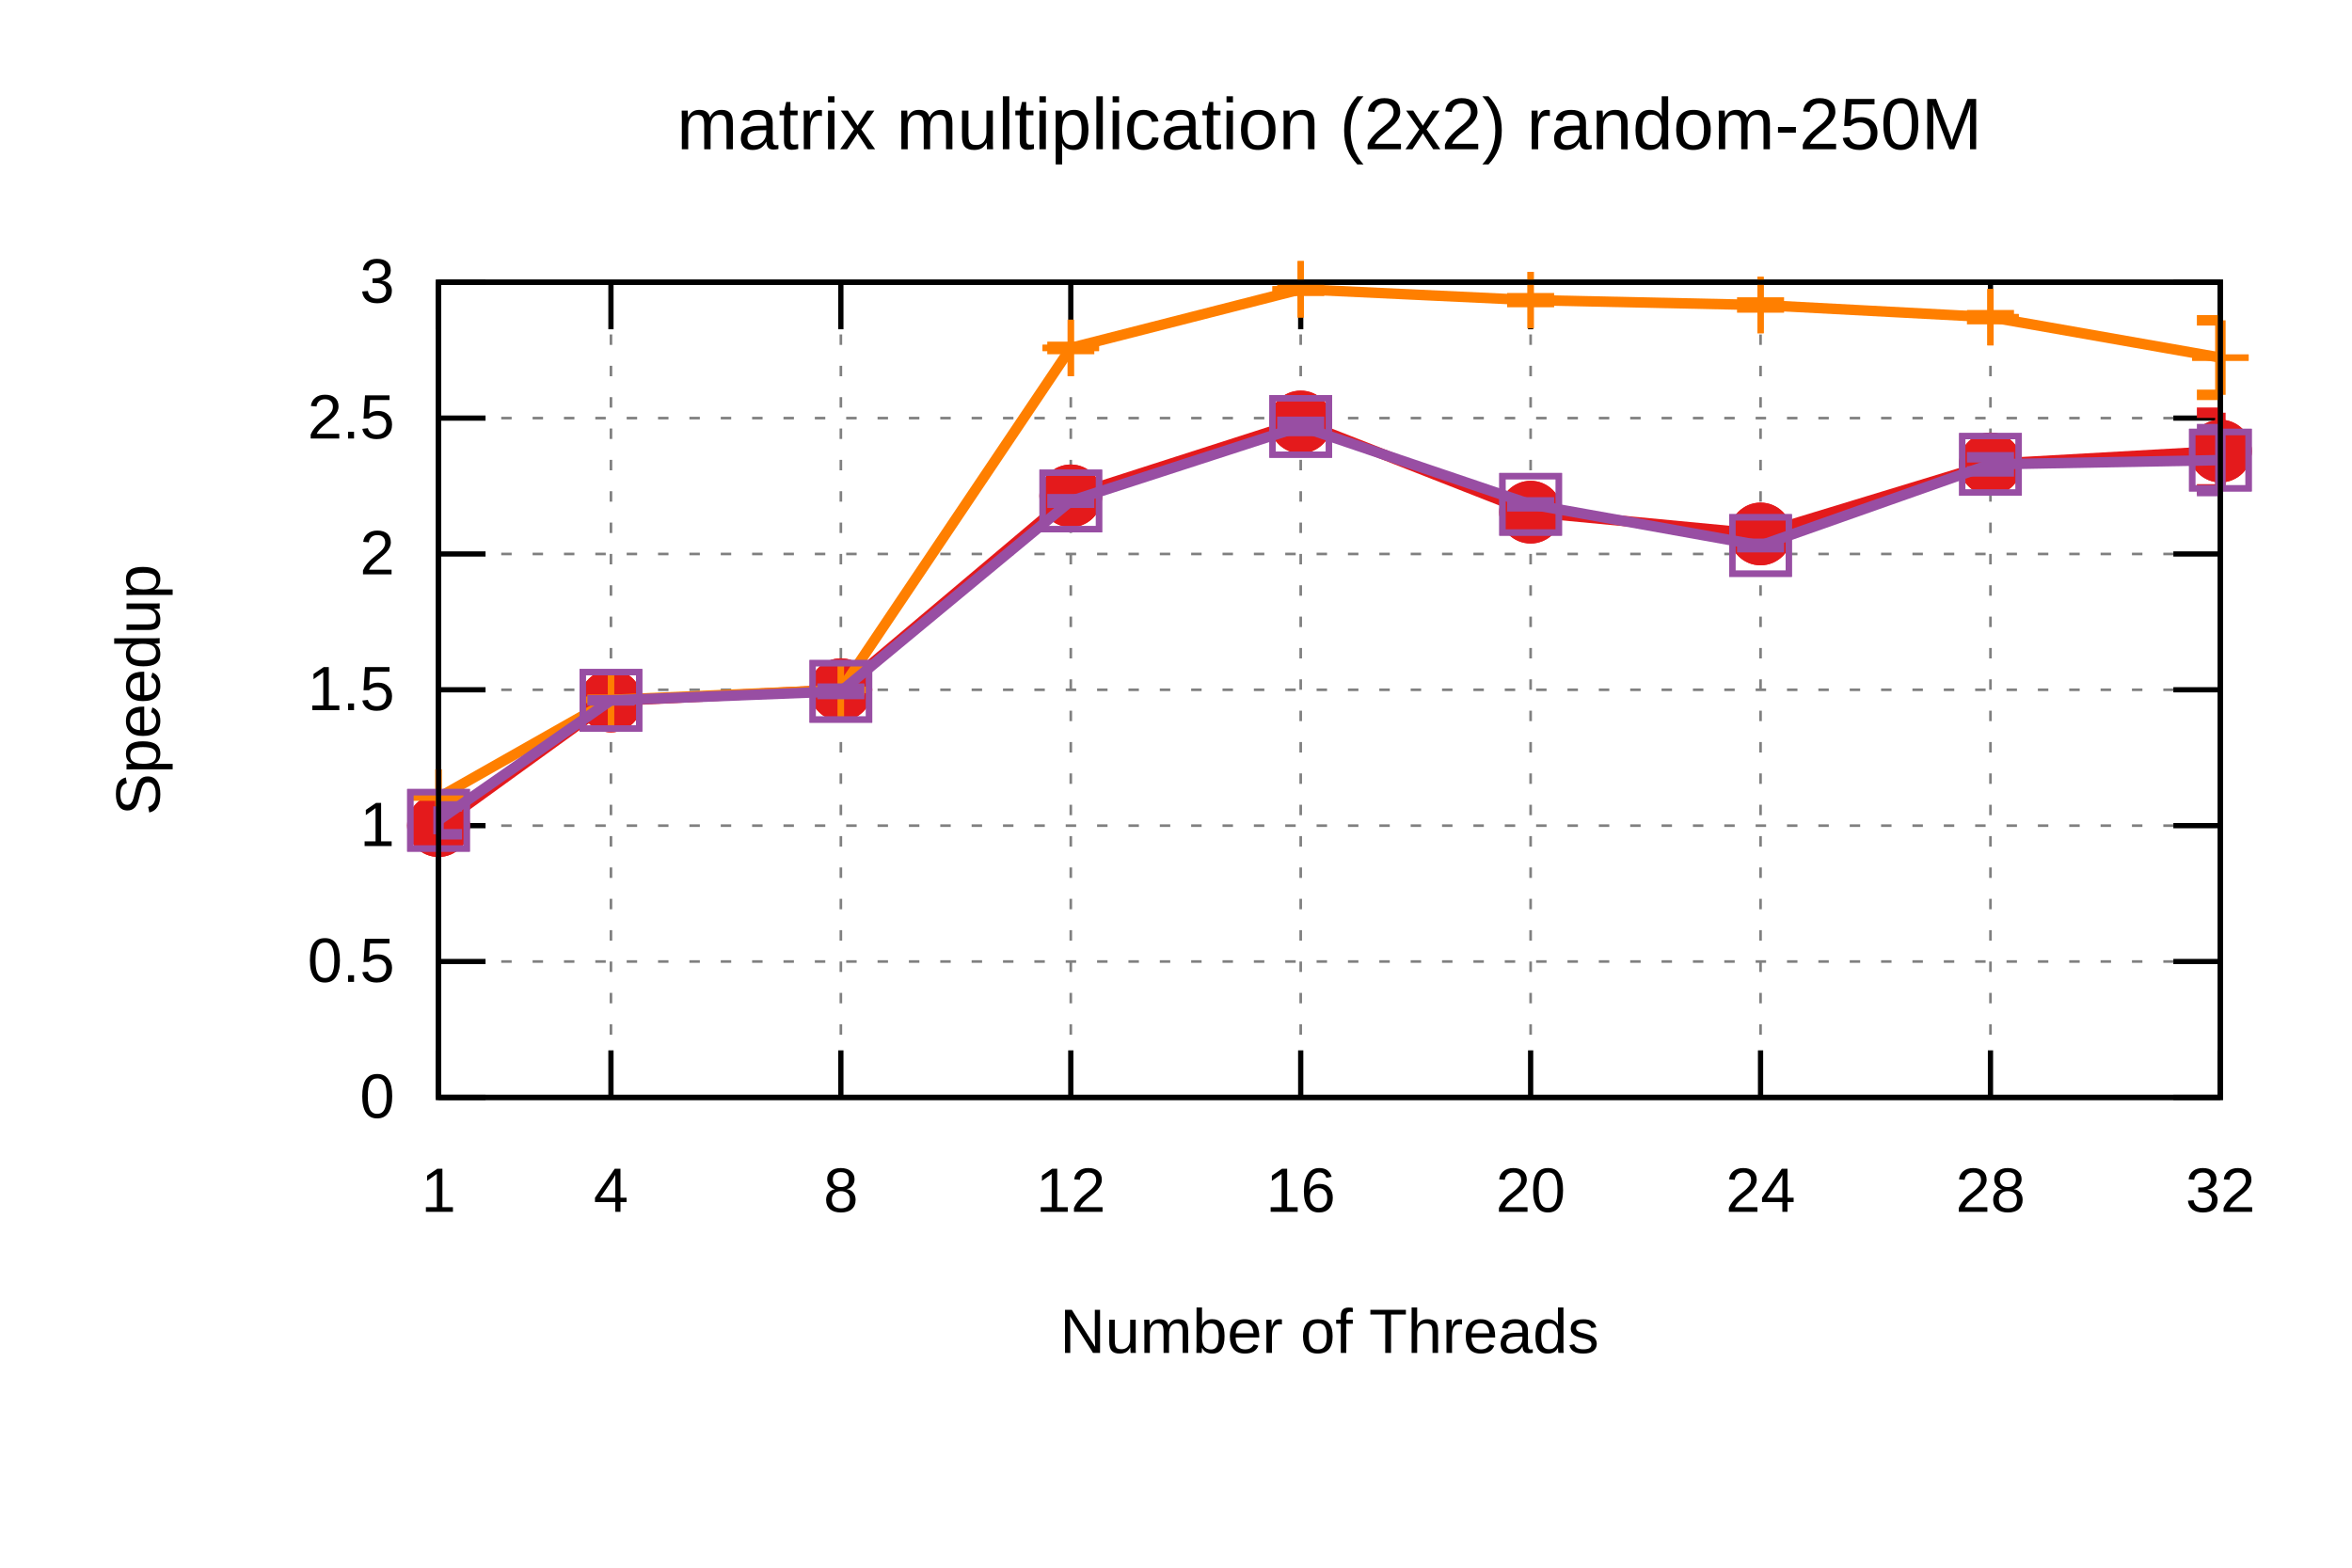
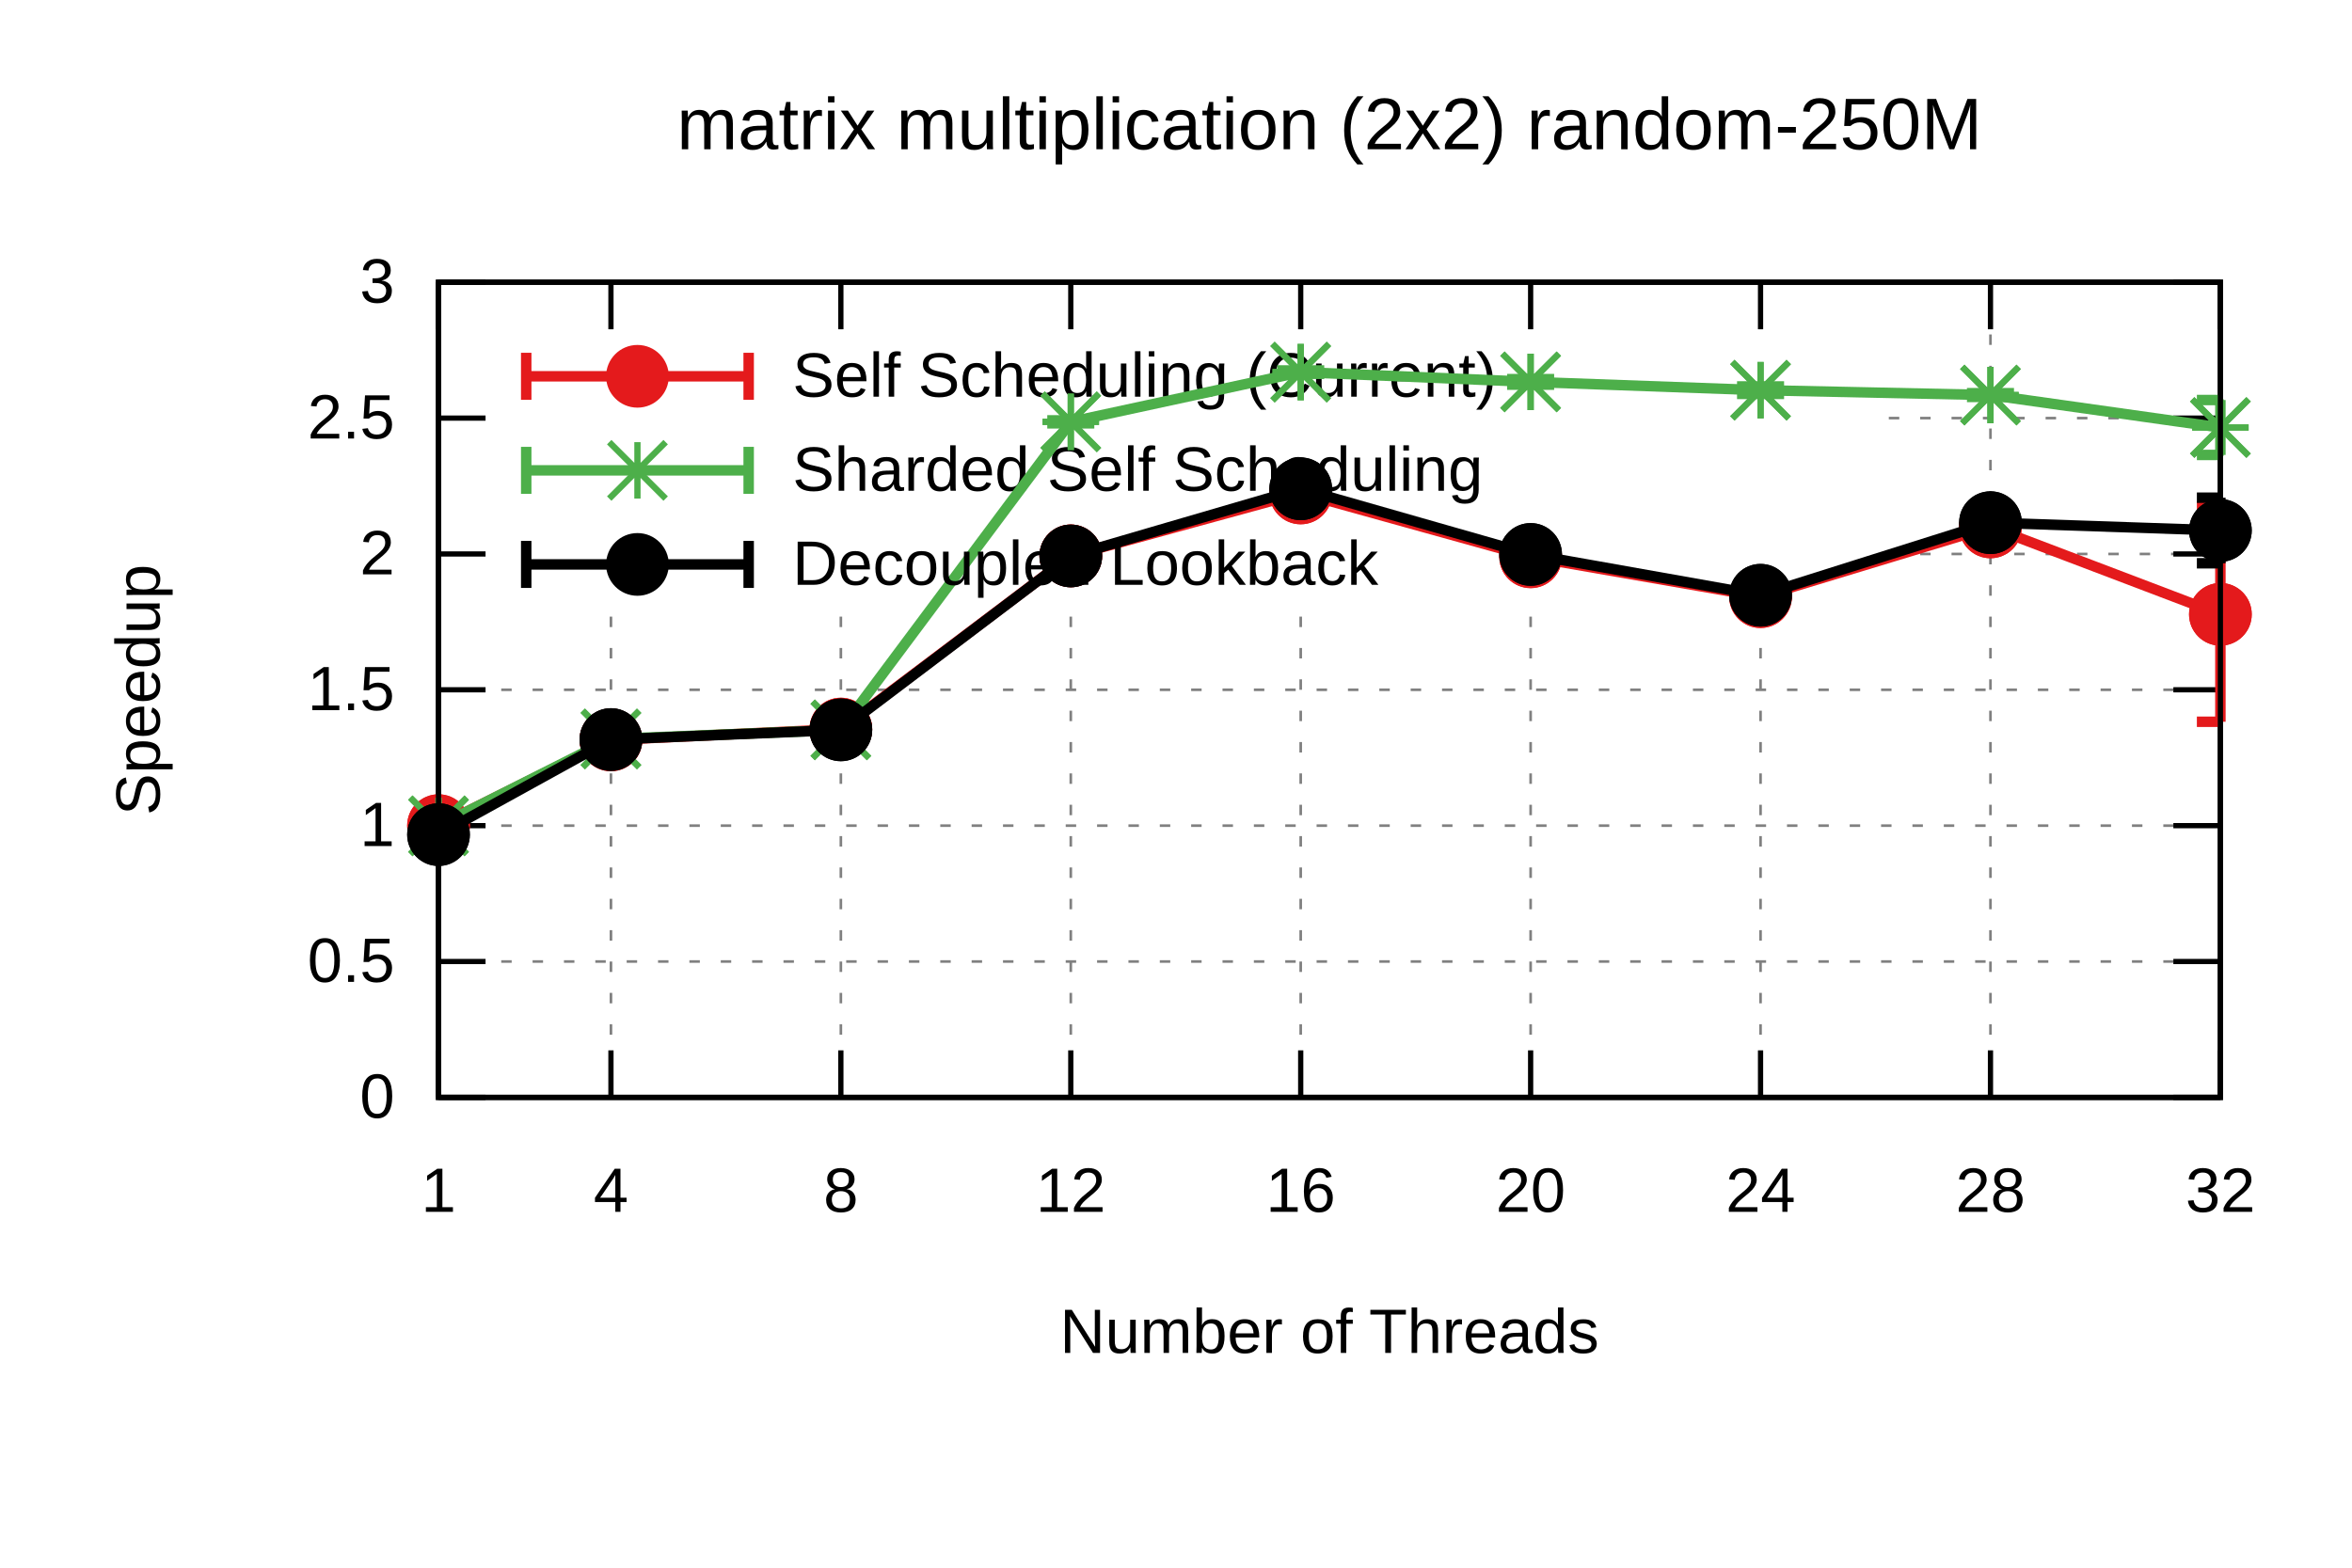
<svg xmlns="http://www.w3.org/2000/svg" xmlns:xlink="http://www.w3.org/1999/xlink" width="450" height="300" viewBox="0 0 450 300">
  <g id="gnuplot_canvas">
    <rect x="0" y="0" width="450" height="300" fill="none" />
    <defs>
      <circle id="gpDot" r="0.5" stroke-width="0.5" stroke="currentColor" />
      <path id="gpPt0" stroke-width="0.222" stroke="currentColor" d="M-1,0 h2 M0,-1 v2" />
      <path id="gpPt1" stroke-width="0.222" stroke="currentColor" d="M-1,-1 L1,1 M1,-1 L-1,1" />
      <path id="gpPt2" stroke-width="0.222" stroke="currentColor" d="M-1,0 L1,0 M0,-1 L0,1 M-1,-1 L1,1 M-1,1 L1,-1" />
      <rect id="gpPt3" stroke-width="0.222" stroke="currentColor" x="-1" y="-1" width="2" height="2" />
      <rect id="gpPt4" stroke-width="0.222" stroke="currentColor" fill="currentColor" x="-1" y="-1" width="2" height="2" />
      <circle id="gpPt5" stroke-width="0.222" stroke="currentColor" cx="0" cy="0" r="1" />
      <use xlink:href="#gpPt5" id="gpPt6" fill="currentColor" stroke="none" />
      <path id="gpPt7" stroke-width="0.222" stroke="currentColor" d="M0,-1.33 L-1.33,0.67 L1.33,0.67 z" />
      <use xlink:href="#gpPt7" id="gpPt8" fill="currentColor" stroke="none" />
      <use xlink:href="#gpPt7" id="gpPt9" stroke="currentColor" transform="rotate(180)" />
      <use xlink:href="#gpPt9" id="gpPt10" fill="currentColor" stroke="none" />
      <use xlink:href="#gpPt3" id="gpPt11" stroke="currentColor" transform="rotate(45)" />
      <use xlink:href="#gpPt11" id="gpPt12" fill="currentColor" stroke="none" />
      <path id="gpPt13" stroke-width="0.222" stroke="currentColor" d="M0,1.330 L1.265,0.411 L0.782,-1.067 L-0.782,-1.076 L-1.265,0.411 z" />
      <use xlink:href="#gpPt13" id="gpPt14" fill="currentColor" stroke="none" />
      <filter id="textbox" filterUnits="objectBoundingBox" x="0" y="0" height="1" width="1">
        <feFlood flood-color="white" flood-opacity="1" result="bgnd" />
        <feComposite in="SourceGraphic" in2="bgnd" operator="atop" />
      </filter>
      <filter id="greybox" filterUnits="objectBoundingBox" x="0" y="0" height="1" width="1">
        <feFlood flood-color="lightgrey" flood-opacity="1" result="grey" />
        <feComposite in="SourceGraphic" in2="grey" operator="atop" />
      </filter>
    </defs>
    <g fill="none" color="white" stroke="currentColor" stroke-width="1.00" stroke-linecap="butt" stroke-linejoin="miter">
</g>
    <g fill="none" color="black" stroke="currentColor" stroke-width="1.00" stroke-linecap="butt" stroke-linejoin="miter">
</g>
    <g fill="none" color="black" stroke="black" stroke-width="0.50" stroke-linecap="butt" stroke-linejoin="miter">
</g>
    <g fill="none" color="gray" stroke="currentColor" stroke-width="0.50" stroke-linecap="butt" stroke-linejoin="miter">
      <path stroke="gray" stroke-dasharray="2,4" class="gridline" d="M83.90,210.00 L424.82,210.00  " />
    </g>
    <g fill="none" color="gray" stroke="gray" stroke-width="1.00" stroke-linecap="butt" stroke-linejoin="miter">
</g>
    <g fill="none" color="black" stroke="currentColor" stroke-width="1.00" stroke-linecap="butt" stroke-linejoin="miter">
      <path stroke="black" d="M83.90,210.00 L92.90,210.00 M424.82,210.00 L415.82,210.00  " />
      <g transform="translate(75.51,213.90)" stroke="none" fill="black" font-family="Arial" font-size="12.00" text-anchor="end">
        <text>
          <tspan font-family="Arial"> 0</tspan>
        </text>
      </g>
    </g>
    <g fill="none" color="black" stroke="currentColor" stroke-width="1.00" stroke-linecap="butt" stroke-linejoin="miter">
</g>
    <g fill="none" color="black" stroke="black" stroke-width="0.50" stroke-linecap="butt" stroke-linejoin="miter">
</g>
    <g fill="none" color="gray" stroke="currentColor" stroke-width="0.50" stroke-linecap="butt" stroke-linejoin="miter">
      <path stroke="gray" stroke-dasharray="2,4" class="gridline" d="M83.90,184.00 L424.82,184.00  " />
    </g>
    <g fill="none" color="gray" stroke="gray" stroke-width="1.00" stroke-linecap="butt" stroke-linejoin="miter">
</g>
    <g fill="none" color="black" stroke="currentColor" stroke-width="1.00" stroke-linecap="butt" stroke-linejoin="miter">
      <path stroke="black" d="M83.90,184.00 L92.90,184.00 M424.82,184.00 L415.82,184.00  " />
      <g transform="translate(75.51,187.90)" stroke="none" fill="black" font-family="Arial" font-size="12.00" text-anchor="end">
        <text>
          <tspan font-family="Arial"> 0.5</tspan>
        </text>
      </g>
    </g>
    <g fill="none" color="black" stroke="currentColor" stroke-width="1.00" stroke-linecap="butt" stroke-linejoin="miter">
</g>
    <g fill="none" color="black" stroke="black" stroke-width="0.50" stroke-linecap="butt" stroke-linejoin="miter">
</g>
    <g fill="none" color="gray" stroke="currentColor" stroke-width="0.50" stroke-linecap="butt" stroke-linejoin="miter">
      <path stroke="gray" stroke-dasharray="2,4" class="gridline" d="M83.90,158.00 L424.82,158.00  " />
    </g>
    <g fill="none" color="gray" stroke="gray" stroke-width="1.00" stroke-linecap="butt" stroke-linejoin="miter">
</g>
    <g fill="none" color="black" stroke="currentColor" stroke-width="1.00" stroke-linecap="butt" stroke-linejoin="miter">
      <path stroke="black" d="M83.90,158.00 L92.90,158.00 M424.82,158.00 L415.82,158.00  " />
      <g transform="translate(75.51,161.90)" stroke="none" fill="black" font-family="Arial" font-size="12.00" text-anchor="end">
        <text>
          <tspan font-family="Arial"> 1</tspan>
        </text>
      </g>
    </g>
    <g fill="none" color="black" stroke="currentColor" stroke-width="1.00" stroke-linecap="butt" stroke-linejoin="miter">
</g>
    <g fill="none" color="black" stroke="black" stroke-width="0.50" stroke-linecap="butt" stroke-linejoin="miter">
</g>
    <g fill="none" color="gray" stroke="currentColor" stroke-width="0.50" stroke-linecap="butt" stroke-linejoin="miter">
      <path stroke="gray" stroke-dasharray="2,4" class="gridline" d="M83.90,132.00 L424.82,132.00  " />
    </g>
    <g fill="none" color="gray" stroke="gray" stroke-width="1.00" stroke-linecap="butt" stroke-linejoin="miter">
</g>
    <g fill="none" color="black" stroke="currentColor" stroke-width="1.00" stroke-linecap="butt" stroke-linejoin="miter">
      <path stroke="black" d="M83.90,132.00 L92.90,132.00 M424.82,132.00 L415.82,132.00  " />
      <g transform="translate(75.51,135.90)" stroke="none" fill="black" font-family="Arial" font-size="12.00" text-anchor="end">
        <text>
          <tspan font-family="Arial"> 1.5</tspan>
        </text>
      </g>
    </g>
    <g fill="none" color="black" stroke="currentColor" stroke-width="1.00" stroke-linecap="butt" stroke-linejoin="miter">
</g>
    <g fill="none" color="black" stroke="black" stroke-width="0.50" stroke-linecap="butt" stroke-linejoin="miter">
</g>
    <g fill="none" color="gray" stroke="currentColor" stroke-width="0.50" stroke-linecap="butt" stroke-linejoin="miter">
-       <path stroke="gray" stroke-dasharray="2,4" class="gridline" d="M83.90,106.01 L424.82,106.01  " />
+       <path stroke="gray" stroke-dasharray="2,4" class="gridline" d="M83.90,106.01 L92.29,106.01 M361.38,106.01 L424.82,106.01  " />
    </g>
    <g fill="none" color="gray" stroke="gray" stroke-width="1.00" stroke-linecap="butt" stroke-linejoin="miter">
</g>
    <g fill="none" color="black" stroke="currentColor" stroke-width="1.00" stroke-linecap="butt" stroke-linejoin="miter">
      <path stroke="black" d="M83.90,106.01 L92.90,106.01 M424.82,106.01 L415.82,106.01  " />
      <g transform="translate(75.51,109.91)" stroke="none" fill="black" font-family="Arial" font-size="12.00" text-anchor="end">
        <text>
          <tspan font-family="Arial"> 2</tspan>
        </text>
      </g>
    </g>
    <g fill="none" color="black" stroke="currentColor" stroke-width="1.00" stroke-linecap="butt" stroke-linejoin="miter">
</g>
    <g fill="none" color="black" stroke="black" stroke-width="0.50" stroke-linecap="butt" stroke-linejoin="miter">
</g>
    <g fill="none" color="gray" stroke="currentColor" stroke-width="0.50" stroke-linecap="butt" stroke-linejoin="miter">
-       <path stroke="gray" stroke-dasharray="2,4" class="gridline" d="M83.90,80.01 L424.82,80.01  " />
+       <path stroke="gray" stroke-dasharray="2,4" class="gridline" d="M83.90,80.01 L92.29,80.01 M361.38,80.01 L424.82,80.01  " />
    </g>
    <g fill="none" color="gray" stroke="gray" stroke-width="1.00" stroke-linecap="butt" stroke-linejoin="miter">
</g>
    <g fill="none" color="black" stroke="currentColor" stroke-width="1.00" stroke-linecap="butt" stroke-linejoin="miter">
      <path stroke="black" d="M83.90,80.01 L92.90,80.01 M424.82,80.01 L415.82,80.01  " />
      <g transform="translate(75.51,83.91)" stroke="none" fill="black" font-family="Arial" font-size="12.00" text-anchor="end">
        <text>
          <tspan font-family="Arial"> 2.5</tspan>
        </text>
      </g>
    </g>
    <g fill="none" color="black" stroke="currentColor" stroke-width="1.00" stroke-linecap="butt" stroke-linejoin="miter">
</g>
    <g fill="none" color="black" stroke="black" stroke-width="0.50" stroke-linecap="butt" stroke-linejoin="miter">
</g>
    <g fill="none" color="gray" stroke="currentColor" stroke-width="0.50" stroke-linecap="butt" stroke-linejoin="miter">
      <path stroke="gray" stroke-dasharray="2,4" class="gridline" d="M83.90,54.01 L424.82,54.01  " />
    </g>
    <g fill="none" color="gray" stroke="gray" stroke-width="1.00" stroke-linecap="butt" stroke-linejoin="miter">
</g>
    <g fill="none" color="black" stroke="currentColor" stroke-width="1.00" stroke-linecap="butt" stroke-linejoin="miter">
      <path stroke="black" d="M83.90,54.01 L92.90,54.01 M424.82,54.01 L415.82,54.01  " />
      <g transform="translate(75.51,57.91)" stroke="none" fill="black" font-family="Arial" font-size="12.00" text-anchor="end">
        <text>
          <tspan font-family="Arial"> 3</tspan>
        </text>
      </g>
    </g>
    <g fill="none" color="black" stroke="currentColor" stroke-width="1.00" stroke-linecap="butt" stroke-linejoin="miter">
</g>
    <g fill="none" color="black" stroke="black" stroke-width="0.50" stroke-linecap="butt" stroke-linejoin="miter">
</g>
    <g fill="none" color="gray" stroke="currentColor" stroke-width="0.50" stroke-linecap="butt" stroke-linejoin="miter">
      <path stroke="gray" stroke-dasharray="2,4" class="gridline" d="M83.90,210.00 L83.90,54.01  " />
    </g>
    <g fill="none" color="gray" stroke="gray" stroke-width="1.00" stroke-linecap="butt" stroke-linejoin="miter">
</g>
    <g fill="none" color="black" stroke="currentColor" stroke-width="1.00" stroke-linecap="butt" stroke-linejoin="miter">
      <path stroke="black" d="M83.90,210.00 L83.90,201.00 M83.90,54.01 L83.90,63.01  " />
      <g transform="translate(83.90,231.90)" stroke="none" fill="black" font-family="Arial" font-size="12.00" text-anchor="middle">
        <text>
          <tspan font-family="Arial"> 1</tspan>
        </text>
      </g>
    </g>
    <g fill="none" color="black" stroke="currentColor" stroke-width="1.00" stroke-linecap="butt" stroke-linejoin="miter">
</g>
    <g fill="none" color="black" stroke="black" stroke-width="0.50" stroke-linecap="butt" stroke-linejoin="miter">
</g>
    <g fill="none" color="gray" stroke="currentColor" stroke-width="0.50" stroke-linecap="butt" stroke-linejoin="miter">
-       <path stroke="gray" stroke-dasharray="2,4" class="gridline" d="M116.89,210.00 L116.89,54.01  " />
+       <path stroke="gray" stroke-dasharray="2,4" class="gridline" d="M116.89,210.00 L116.89,117.01 M116.89,63.01 L116.89,54.01  " />
    </g>
    <g fill="none" color="gray" stroke="gray" stroke-width="1.00" stroke-linecap="butt" stroke-linejoin="miter">
</g>
    <g fill="none" color="black" stroke="currentColor" stroke-width="1.00" stroke-linecap="butt" stroke-linejoin="miter">
      <path stroke="black" d="M116.89,210.00 L116.89,201.00 M116.89,54.01 L116.89,63.01  " />
      <g transform="translate(116.89,231.90)" stroke="none" fill="black" font-family="Arial" font-size="12.00" text-anchor="middle">
        <text>
          <tspan font-family="Arial"> 4</tspan>
        </text>
      </g>
    </g>
    <g fill="none" color="black" stroke="currentColor" stroke-width="1.00" stroke-linecap="butt" stroke-linejoin="miter">
</g>
    <g fill="none" color="black" stroke="black" stroke-width="0.50" stroke-linecap="butt" stroke-linejoin="miter">
</g>
    <g fill="none" color="gray" stroke="currentColor" stroke-width="0.50" stroke-linecap="butt" stroke-linejoin="miter">
-       <path stroke="gray" stroke-dasharray="2,4" class="gridline" d="M160.88,210.00 L160.88,54.01  " />
+       <path stroke="gray" stroke-dasharray="2,4" class="gridline" d="M160.88,210.00 L160.88,117.01 M160.88,63.01 L160.88,54.01  " />
    </g>
    <g fill="none" color="gray" stroke="gray" stroke-width="1.00" stroke-linecap="butt" stroke-linejoin="miter">
</g>
    <g fill="none" color="black" stroke="currentColor" stroke-width="1.00" stroke-linecap="butt" stroke-linejoin="miter">
      <path stroke="black" d="M160.88,210.00 L160.88,201.00 M160.88,54.01 L160.88,63.01  " />
      <g transform="translate(160.88,231.90)" stroke="none" fill="black" font-family="Arial" font-size="12.00" text-anchor="middle">
        <text>
          <tspan font-family="Arial"> 8</tspan>
        </text>
      </g>
    </g>
    <g fill="none" color="black" stroke="currentColor" stroke-width="1.00" stroke-linecap="butt" stroke-linejoin="miter">
</g>
    <g fill="none" color="black" stroke="black" stroke-width="0.50" stroke-linecap="butt" stroke-linejoin="miter">
</g>
    <g fill="none" color="gray" stroke="currentColor" stroke-width="0.50" stroke-linecap="butt" stroke-linejoin="miter">
-       <path stroke="gray" stroke-dasharray="2,4" class="gridline" d="M204.87,210.00 L204.87,54.01  " />
+       <path stroke="gray" stroke-dasharray="2,4" class="gridline" d="M204.87,210.00 L204.87,117.01 M204.87,63.01 L204.87,54.01  " />
    </g>
    <g fill="none" color="gray" stroke="gray" stroke-width="1.00" stroke-linecap="butt" stroke-linejoin="miter">
</g>
    <g fill="none" color="black" stroke="currentColor" stroke-width="1.00" stroke-linecap="butt" stroke-linejoin="miter">
      <path stroke="black" d="M204.87,210.00 L204.87,201.00 M204.87,54.01 L204.87,63.01  " />
      <g transform="translate(204.87,231.90)" stroke="none" fill="black" font-family="Arial" font-size="12.00" text-anchor="middle">
        <text>
          <tspan font-family="Arial"> 12</tspan>
        </text>
      </g>
    </g>
    <g fill="none" color="black" stroke="currentColor" stroke-width="1.00" stroke-linecap="butt" stroke-linejoin="miter">
</g>
    <g fill="none" color="black" stroke="black" stroke-width="0.50" stroke-linecap="butt" stroke-linejoin="miter">
</g>
    <g fill="none" color="gray" stroke="currentColor" stroke-width="0.50" stroke-linecap="butt" stroke-linejoin="miter">
-       <path stroke="gray" stroke-dasharray="2,4" class="gridline" d="M248.86,210.00 L248.86,54.01  " />
+       <path stroke="gray" stroke-dasharray="2,4" class="gridline" d="M248.86,210.00 L248.86,117.01 M248.86,63.01 L248.86,54.01  " />
    </g>
    <g fill="none" color="gray" stroke="gray" stroke-width="1.00" stroke-linecap="butt" stroke-linejoin="miter">
</g>
    <g fill="none" color="black" stroke="currentColor" stroke-width="1.00" stroke-linecap="butt" stroke-linejoin="miter">
      <path stroke="black" d="M248.86,210.00 L248.86,201.00 M248.86,54.01 L248.86,63.01  " />
      <g transform="translate(248.86,231.90)" stroke="none" fill="black" font-family="Arial" font-size="12.00" text-anchor="middle">
        <text>
          <tspan font-family="Arial"> 16</tspan>
        </text>
      </g>
    </g>
    <g fill="none" color="black" stroke="currentColor" stroke-width="1.00" stroke-linecap="butt" stroke-linejoin="miter">
</g>
    <g fill="none" color="black" stroke="black" stroke-width="0.50" stroke-linecap="butt" stroke-linejoin="miter">
</g>
    <g fill="none" color="gray" stroke="currentColor" stroke-width="0.50" stroke-linecap="butt" stroke-linejoin="miter">
-       <path stroke="gray" stroke-dasharray="2,4" class="gridline" d="M292.85,210.00 L292.85,54.01  " />
+       <path stroke="gray" stroke-dasharray="2,4" class="gridline" d="M292.85,210.00 L292.85,117.01 M292.85,63.01 L292.85,54.01  " />
    </g>
    <g fill="none" color="gray" stroke="gray" stroke-width="1.00" stroke-linecap="butt" stroke-linejoin="miter">
</g>
    <g fill="none" color="black" stroke="currentColor" stroke-width="1.00" stroke-linecap="butt" stroke-linejoin="miter">
      <path stroke="black" d="M292.85,210.00 L292.85,201.00 M292.85,54.01 L292.85,63.01  " />
      <g transform="translate(292.85,231.90)" stroke="none" fill="black" font-family="Arial" font-size="12.00" text-anchor="middle">
        <text>
          <tspan font-family="Arial"> 20</tspan>
        </text>
      </g>
    </g>
    <g fill="none" color="black" stroke="currentColor" stroke-width="1.00" stroke-linecap="butt" stroke-linejoin="miter">
</g>
    <g fill="none" color="black" stroke="black" stroke-width="0.50" stroke-linecap="butt" stroke-linejoin="miter">
</g>
    <g fill="none" color="gray" stroke="currentColor" stroke-width="0.50" stroke-linecap="butt" stroke-linejoin="miter">
-       <path stroke="gray" stroke-dasharray="2,4" class="gridline" d="M336.84,210.00 L336.84,54.01  " />
+       <path stroke="gray" stroke-dasharray="2,4" class="gridline" d="M336.84,210.00 L336.84,117.01 M336.84,63.01 L336.84,54.01  " />
    </g>
    <g fill="none" color="gray" stroke="gray" stroke-width="1.00" stroke-linecap="butt" stroke-linejoin="miter">
</g>
    <g fill="none" color="black" stroke="currentColor" stroke-width="1.00" stroke-linecap="butt" stroke-linejoin="miter">
      <path stroke="black" d="M336.84,210.00 L336.84,201.00 M336.84,54.01 L336.84,63.01  " />
      <g transform="translate(336.84,231.90)" stroke="none" fill="black" font-family="Arial" font-size="12.00" text-anchor="middle">
        <text>
          <tspan font-family="Arial"> 24</tspan>
        </text>
      </g>
    </g>
    <g fill="none" color="black" stroke="currentColor" stroke-width="1.00" stroke-linecap="butt" stroke-linejoin="miter">
</g>
    <g fill="none" color="black" stroke="black" stroke-width="0.50" stroke-linecap="butt" stroke-linejoin="miter">
</g>
    <g fill="none" color="gray" stroke="currentColor" stroke-width="0.50" stroke-linecap="butt" stroke-linejoin="miter">
      <path stroke="gray" stroke-dasharray="2,4" class="gridline" d="M380.83,210.00 L380.83,54.01  " />
    </g>
    <g fill="none" color="gray" stroke="gray" stroke-width="1.00" stroke-linecap="butt" stroke-linejoin="miter">
</g>
    <g fill="none" color="black" stroke="currentColor" stroke-width="1.00" stroke-linecap="butt" stroke-linejoin="miter">
      <path stroke="black" d="M380.83,210.00 L380.83,201.00 M380.83,54.01 L380.83,63.01  " />
      <g transform="translate(380.83,231.90)" stroke="none" fill="black" font-family="Arial" font-size="12.00" text-anchor="middle">
        <text>
          <tspan font-family="Arial"> 28</tspan>
        </text>
      </g>
    </g>
    <g fill="none" color="black" stroke="currentColor" stroke-width="1.00" stroke-linecap="butt" stroke-linejoin="miter">
</g>
    <g fill="none" color="black" stroke="black" stroke-width="0.50" stroke-linecap="butt" stroke-linejoin="miter">
</g>
    <g fill="none" color="gray" stroke="currentColor" stroke-width="0.50" stroke-linecap="butt" stroke-linejoin="miter">
      <path stroke="gray" stroke-dasharray="2,4" class="gridline" d="M424.82,210.00 L424.82,54.01  " />
    </g>
    <g fill="none" color="gray" stroke="gray" stroke-width="1.00" stroke-linecap="butt" stroke-linejoin="miter">
</g>
    <g fill="none" color="black" stroke="currentColor" stroke-width="1.00" stroke-linecap="butt" stroke-linejoin="miter">
      <path stroke="black" d="M424.82,210.00 L424.82,201.00 M424.82,54.01 L424.82,63.01  " />
      <g transform="translate(424.82,231.90)" stroke="none" fill="black" font-family="Arial" font-size="12.00" text-anchor="middle">
        <text>
          <tspan font-family="Arial"> 32</tspan>
        </text>
      </g>
    </g>
    <g fill="none" color="black" stroke="currentColor" stroke-width="1.00" stroke-linecap="butt" stroke-linejoin="miter">
</g>
    <g fill="none" color="black" stroke="currentColor" stroke-width="1.00" stroke-linecap="butt" stroke-linejoin="miter">
      <path stroke="black" d="M83.90,54.01 L83.90,210.00 L424.82,210.00 L424.82,54.01 L83.90,54.01 Z  " />
    </g>
    <g fill="none" color="black" stroke="currentColor" stroke-width="1.00" stroke-linecap="butt" stroke-linejoin="miter">
      <g transform="translate(30.55,132.01) rotate(270)" stroke="none" fill="black" font-family="Arial" font-size="12.00" text-anchor="middle">
        <text>
          <tspan font-family="Arial">Speedup</tspan>
        </text>
      </g>
    </g>
    <g fill="none" color="black" stroke="currentColor" stroke-width="1.00" stroke-linecap="butt" stroke-linejoin="miter">
      <g transform="translate(254.36,258.90)" stroke="none" fill="black" font-family="Arial" font-size="12.00" text-anchor="middle">
        <text>
          <tspan font-family="Arial">Number of Threads</tspan>
        </text>
      </g>
    </g>
    <g fill="none" color="black" stroke="currentColor" stroke-width="1.00" stroke-linecap="butt" stroke-linejoin="miter">
</g>
    <g id="gnuplot_plot_1">
      <g fill="none" color="white" stroke="currentColor" stroke-width="2.00" stroke-linecap="butt" stroke-linejoin="miter">
</g>
      <g fill="none" color="black" stroke="currentColor" stroke-width="2.00" stroke-linecap="butt" stroke-linejoin="miter">
-         <path stroke="rgb(228,  26,  28)" d="M83.90,160.45 L83.90,155.56 M83.90,160.45 L88.40,160.45 M83.90,155.56 L88.40,155.56 M116.89,134.30 L116.89,134.00   M112.39,134.30 L121.39,134.30 M112.39,134.00 L121.39,134.00 M160.88,132.08 L160.88,131.87 M156.38,132.08 L165.38,132.08   M156.38,131.87 L165.38,131.87 M204.87,94.95 L204.87,94.83 M200.37,94.95 L209.37,94.95 M200.37,94.83 L209.37,94.83   M248.86,81.23 L248.86,80.27 M244.36,81.23 L253.36,81.23 M244.36,80.27 L253.36,80.27 M292.85,98.73 L292.85,97.30   M288.35,98.73 L297.35,98.73 M288.35,97.30 L297.35,97.30 M336.84,102.65 L336.84,101.72 M332.34,102.65 L341.34,102.65   M332.34,101.72 L341.34,101.72 M380.83,89.35 L380.83,88.20 M376.33,89.35 L385.33,89.35 M376.33,88.20 L385.33,88.20   M424.82,93.65 L424.82,78.98 M420.32,93.65 L424.82,93.65 M420.32,78.98 L424.82,78.98  " />
+         <g transform="translate(151.63,75.91)" stroke="none" fill="black" font-family="Arial" font-size="12.00" text-anchor="start">
+           <text>
+             <tspan font-family="Arial">Self Scheduling (Current)</tspan>
+           </text>
+         </g>
+       </g>
+       <g fill="none" color="black" stroke="currentColor" stroke-width="2.00" stroke-linecap="butt" stroke-linejoin="miter">
+         <path stroke="rgb(228,  26,  28)" d="M100.68,72.01 L143.24,72.01 M100.68,67.51 L100.68,76.51 M143.24,67.51 L143.24,76.51 M83.90,158.07 L83.90,157.94   M83.90,158.07 L88.40,158.07 M83.90,157.94 L88.40,157.94 M116.89,141.63 L116.89,141.56 M112.39,141.63 L121.39,141.63   M112.39,141.56 L121.39,141.56 M160.88,139.61 L160.88,139.44 M156.38,139.61 L165.38,139.61 M156.38,139.44 L165.38,139.44   M204.87,106.54 L204.87,106.20 M200.37,106.54 L209.37,106.54 M200.37,106.20 L209.37,106.20 M248.86,95.16 L248.86,93.49   M244.36,95.16 L253.36,95.16 M244.36,93.49 L253.36,93.49 M292.85,107.14 L292.85,105.96 M288.35,107.14 L297.35,107.14   M288.35,105.96 L297.35,105.96 M336.84,115.20 L336.84,113.16 M332.34,115.20 L341.34,115.20 M332.34,113.16 L341.34,113.16   M380.83,101.13 L380.83,100.53 M376.33,101.13 L385.33,101.13 M376.33,100.53 L385.33,100.53 M424.82,138.12 L424.82,97.00   M420.32,138.12 L424.82,138.12 M420.32,97.00 L424.82,97.00  " />
      </g>
      <g fill="none" color="black" stroke="currentColor" stroke-width="2.00" stroke-linecap="butt" stroke-linejoin="miter">
        <use xlink:href="#gpPt6" transform="translate(83.90,158.00) scale(5.40)" color="rgb(228,  26,  28)" />
-         <use xlink:href="#gpPt6" transform="translate(116.89,134.15) scale(5.40)" color="rgb(228,  26,  28)" />
-         <use xlink:href="#gpPt6" transform="translate(160.88,131.98) scale(5.40)" color="rgb(228,  26,  28)" />
-         <use xlink:href="#gpPt6" transform="translate(204.87,94.89) scale(5.40)" color="rgb(228,  26,  28)" />
-         <use xlink:href="#gpPt6" transform="translate(248.86,80.75) scale(5.40)" color="rgb(228,  26,  28)" />
-         <use xlink:href="#gpPt6" transform="translate(292.85,98.01) scale(5.40)" color="rgb(228,  26,  28)" />
-         <use xlink:href="#gpPt6" transform="translate(336.84,102.18) scale(5.40)" color="rgb(228,  26,  28)" />
-         <use xlink:href="#gpPt6" transform="translate(380.83,88.78) scale(5.40)" color="rgb(228,  26,  28)" />
-         <use xlink:href="#gpPt6" transform="translate(424.82,86.32) scale(5.40)" color="rgb(228,  26,  28)" />
+         <use xlink:href="#gpPt6" transform="translate(116.89,141.59) scale(5.40)" color="rgb(228,  26,  28)" />
+         <use xlink:href="#gpPt6" transform="translate(160.88,139.52) scale(5.40)" color="rgb(228,  26,  28)" />
+         <use xlink:href="#gpPt6" transform="translate(204.87,106.37) scale(5.40)" color="rgb(228,  26,  28)" />
+         <use xlink:href="#gpPt6" transform="translate(248.86,94.33) scale(5.40)" color="rgb(228,  26,  28)" />
+         <use xlink:href="#gpPt6" transform="translate(292.85,106.55) scale(5.40)" color="rgb(228,  26,  28)" />
+         <use xlink:href="#gpPt6" transform="translate(336.84,114.18) scale(5.40)" color="rgb(228,  26,  28)" />
+         <use xlink:href="#gpPt6" transform="translate(380.83,100.83) scale(5.40)" color="rgb(228,  26,  28)" />
+         <use xlink:href="#gpPt6" transform="translate(424.82,117.56) scale(5.40)" color="rgb(228,  26,  28)" />
+         <use xlink:href="#gpPt6" transform="translate(121.96,72.01) scale(5.40)" color="rgb(228,  26,  28)" />
      </g>
    </g>
    <g id="gnuplot_plot_2">
      <g fill="none" color="black" stroke="currentColor" stroke-width="2.00" stroke-linecap="butt" stroke-linejoin="miter">
-         <path stroke="rgb(228,  26,  28)" d="M83.90,158.00 L116.89,134.15 L160.88,131.98 L204.87,94.89 L248.86,80.75 L292.85,98.01 L336.84,102.18 L380.83,88.78   L424.82,86.32  " />
+         <path stroke="rgb(228,  26,  28)" d="M83.90,158.00 L116.89,141.59 L160.88,139.52 L204.87,106.37 L248.86,94.33 L292.85,106.55 L336.84,114.18 L380.83,100.83   L424.82,117.56  " />
        <use xlink:href="#gpPt6" transform="translate(83.90,158.00) scale(5.40)" color="rgb(228,  26,  28)" />
-         <use xlink:href="#gpPt6" transform="translate(116.89,134.15) scale(5.40)" color="rgb(228,  26,  28)" />
-         <use xlink:href="#gpPt6" transform="translate(160.88,131.98) scale(5.40)" color="rgb(228,  26,  28)" />
-         <use xlink:href="#gpPt6" transform="translate(204.87,94.89) scale(5.40)" color="rgb(228,  26,  28)" />
-         <use xlink:href="#gpPt6" transform="translate(248.86,80.75) scale(5.40)" color="rgb(228,  26,  28)" />
-         <use xlink:href="#gpPt6" transform="translate(292.85,98.01) scale(5.40)" color="rgb(228,  26,  28)" />
-         <use xlink:href="#gpPt6" transform="translate(336.84,102.18) scale(5.40)" color="rgb(228,  26,  28)" />
-         <use xlink:href="#gpPt6" transform="translate(380.83,88.78) scale(5.40)" color="rgb(228,  26,  28)" />
-         <use xlink:href="#gpPt6" transform="translate(424.82,86.32) scale(5.40)" color="rgb(228,  26,  28)" />
+         <use xlink:href="#gpPt6" transform="translate(116.89,141.59) scale(5.40)" color="rgb(228,  26,  28)" />
+         <use xlink:href="#gpPt6" transform="translate(160.88,139.52) scale(5.40)" color="rgb(228,  26,  28)" />
+         <use xlink:href="#gpPt6" transform="translate(204.87,106.37) scale(5.40)" color="rgb(228,  26,  28)" />
+         <use xlink:href="#gpPt6" transform="translate(248.86,94.33) scale(5.40)" color="rgb(228,  26,  28)" />
+         <use xlink:href="#gpPt6" transform="translate(292.85,106.55) scale(5.40)" color="rgb(228,  26,  28)" />
+         <use xlink:href="#gpPt6" transform="translate(336.84,114.18) scale(5.40)" color="rgb(228,  26,  28)" />
+         <use xlink:href="#gpPt6" transform="translate(380.83,100.83) scale(5.40)" color="rgb(228,  26,  28)" />
+         <use xlink:href="#gpPt6" transform="translate(424.82,117.56) scale(5.40)" color="rgb(228,  26,  28)" />
      </g>
    </g>
    <g id="gnuplot_plot_3">
      <g fill="none" color="black" stroke="currentColor" stroke-width="2.00" stroke-linecap="butt" stroke-linejoin="miter">
-         <path stroke="rgb(255, 127,   0)" d="M83.90,152.71 L83.90,152.52 M83.90,152.71 L88.40,152.71 M83.90,152.52 L88.40,152.52 M116.89,133.94 L116.89,133.90   M112.39,133.94 L121.39,133.94 M112.39,133.90 L121.39,133.90 M160.88,132.07 L160.88,131.97 M156.38,132.07 L165.38,132.07   M156.38,131.97 L165.38,131.97 M204.87,66.79 L204.87,66.38 M200.37,66.79 L209.37,66.79 M200.37,66.38 L209.37,66.38   M248.86,55.65 L248.86,55.06 M244.36,55.65 L253.36,55.65 M244.36,55.06 L253.36,55.06 M292.85,57.80 L292.85,57.07   M288.35,57.80 L297.35,57.80 M288.35,57.07 L297.35,57.07 M336.84,58.84 L336.84,57.89 M332.34,58.84 L341.34,58.84   M332.34,57.89 L341.34,57.89 M380.83,61.07 L380.83,60.32 M376.33,61.07 L385.33,61.07 M376.33,60.32 L385.33,60.32   M424.82,75.56 L424.82,61.30 M420.32,75.56 L424.82,75.56 M420.32,61.30 L424.82,61.30  " />
-       </g>
-       <g fill="none" color="black" stroke="currentColor" stroke-width="2.00" stroke-linecap="butt" stroke-linejoin="miter">
-         <use xlink:href="#gpPt0" transform="translate(83.90,152.62) scale(5.40)" color="rgb(255, 127,   0)" />
-         <use xlink:href="#gpPt0" transform="translate(116.89,133.92) scale(5.40)" color="rgb(255, 127,   0)" />
-         <use xlink:href="#gpPt0" transform="translate(160.88,132.02) scale(5.40)" color="rgb(255, 127,   0)" />
-         <use xlink:href="#gpPt0" transform="translate(204.87,66.58) scale(5.40)" color="rgb(255, 127,   0)" />
-         <use xlink:href="#gpPt0" transform="translate(248.86,55.36) scale(5.40)" color="rgb(255, 127,   0)" />
-         <use xlink:href="#gpPt0" transform="translate(292.85,57.43) scale(5.40)" color="rgb(255, 127,   0)" />
-         <use xlink:href="#gpPt0" transform="translate(336.84,58.37) scale(5.40)" color="rgb(255, 127,   0)" />
-         <use xlink:href="#gpPt0" transform="translate(380.83,60.69) scale(5.40)" color="rgb(255, 127,   0)" />
-         <use xlink:href="#gpPt0" transform="translate(424.82,68.43) scale(5.40)" color="rgb(255, 127,   0)" />
+         <g transform="translate(151.63,93.91)" stroke="none" fill="black" font-family="Arial" font-size="12.00" text-anchor="start">
+           <text>
+             <tspan font-family="Arial">Sharded Self Scheduling</tspan>
+           </text>
+         </g>
+       </g>
+       <g fill="none" color="black" stroke="currentColor" stroke-width="2.00" stroke-linecap="butt" stroke-linejoin="miter">
+         <path stroke="rgb( 77, 175,  74)" d="M100.68,90.01 L143.24,90.01 M100.68,85.51 L100.68,94.51 M143.24,85.51 L143.24,94.51 M83.90,158.12 L83.90,157.95   M83.90,158.12 L88.40,158.12 M83.90,157.95 L88.40,157.95 M116.89,141.42 L116.89,141.39 M112.39,141.42 L121.39,141.42   M112.39,141.39 L121.39,141.39 M160.88,139.70 L160.88,139.63 M156.38,139.70 L165.38,139.70 M156.38,139.63 L165.38,139.63   M204.87,81.01 L204.87,80.44 M200.37,81.01 L209.37,81.01 M200.37,80.44 L209.37,80.44 M248.86,71.53 L248.86,70.89   M244.36,71.53 L253.36,71.53 M244.36,70.89 L253.36,70.89 M292.85,73.61 L292.85,72.55 M288.35,73.61 L297.35,73.61   M288.35,72.55 L297.35,72.55 M336.84,75.38 L336.84,73.95 M332.34,75.38 L341.34,75.38 M332.34,73.95 L341.34,73.95   M380.83,75.96 L380.83,75.24 M376.33,75.96 L385.33,75.96 M376.33,75.24 L385.33,75.24 M424.82,87.06 L424.82,76.55   M420.32,87.06 L424.82,87.06 M420.32,76.55 L424.82,76.55  " />
+       </g>
+       <g fill="none" color="black" stroke="currentColor" stroke-width="2.00" stroke-linecap="butt" stroke-linejoin="miter">
+         <use xlink:href="#gpPt2" transform="translate(83.90,158.04) scale(5.40)" color="rgb( 77, 175,  74)" />
+         <use xlink:href="#gpPt2" transform="translate(116.89,141.41) scale(5.40)" color="rgb( 77, 175,  74)" />
+         <use xlink:href="#gpPt2" transform="translate(160.88,139.67) scale(5.40)" color="rgb( 77, 175,  74)" />
+         <use xlink:href="#gpPt2" transform="translate(204.87,80.72) scale(5.40)" color="rgb( 77, 175,  74)" />
+         <use xlink:href="#gpPt2" transform="translate(248.86,71.21) scale(5.40)" color="rgb( 77, 175,  74)" />
+         <use xlink:href="#gpPt2" transform="translate(292.85,73.08) scale(5.40)" color="rgb( 77, 175,  74)" />
+         <use xlink:href="#gpPt2" transform="translate(336.84,74.67) scale(5.40)" color="rgb( 77, 175,  74)" />
+         <use xlink:href="#gpPt2" transform="translate(380.83,75.60) scale(5.40)" color="rgb( 77, 175,  74)" />
+         <use xlink:href="#gpPt2" transform="translate(424.82,81.81) scale(5.40)" color="rgb( 77, 175,  74)" />
+         <use xlink:href="#gpPt2" transform="translate(121.96,90.01) scale(5.40)" color="rgb( 77, 175,  74)" />
      </g>
    </g>
    <g id="gnuplot_plot_4">
      <g fill="none" color="black" stroke="currentColor" stroke-width="2.00" stroke-linecap="butt" stroke-linejoin="miter">
-         <path stroke="rgb(255, 127,   0)" d="M83.90,152.62 L116.89,133.92 L160.88,132.02 L204.87,66.58 L248.86,55.36 L292.85,57.43 L336.84,58.37 L380.83,60.69   L424.82,68.43  " />
-         <use xlink:href="#gpPt0" transform="translate(83.90,152.62) scale(5.40)" color="rgb(255, 127,   0)" />
-         <use xlink:href="#gpPt0" transform="translate(116.89,133.92) scale(5.40)" color="rgb(255, 127,   0)" />
-         <use xlink:href="#gpPt0" transform="translate(160.88,132.02) scale(5.40)" color="rgb(255, 127,   0)" />
-         <use xlink:href="#gpPt0" transform="translate(204.87,66.58) scale(5.40)" color="rgb(255, 127,   0)" />
-         <use xlink:href="#gpPt0" transform="translate(248.86,55.36) scale(5.40)" color="rgb(255, 127,   0)" />
-         <use xlink:href="#gpPt0" transform="translate(292.85,57.43) scale(5.40)" color="rgb(255, 127,   0)" />
-         <use xlink:href="#gpPt0" transform="translate(336.84,58.37) scale(5.40)" color="rgb(255, 127,   0)" />
-         <use xlink:href="#gpPt0" transform="translate(380.83,60.69) scale(5.40)" color="rgb(255, 127,   0)" />
-         <use xlink:href="#gpPt0" transform="translate(424.82,68.43) scale(5.40)" color="rgb(255, 127,   0)" />
+         <path stroke="rgb( 77, 175,  74)" d="M83.90,158.04 L116.89,141.41 L160.88,139.67 L204.87,80.72 L248.86,71.21 L292.85,73.08 L336.84,74.67 L380.83,75.60   L424.82,81.81  " />
+         <use xlink:href="#gpPt2" transform="translate(83.90,158.04) scale(5.40)" color="rgb( 77, 175,  74)" />
+         <use xlink:href="#gpPt2" transform="translate(116.89,141.41) scale(5.40)" color="rgb( 77, 175,  74)" />
+         <use xlink:href="#gpPt2" transform="translate(160.88,139.67) scale(5.40)" color="rgb( 77, 175,  74)" />
+         <use xlink:href="#gpPt2" transform="translate(204.87,80.72) scale(5.40)" color="rgb( 77, 175,  74)" />
+         <use xlink:href="#gpPt2" transform="translate(248.86,71.21) scale(5.40)" color="rgb( 77, 175,  74)" />
+         <use xlink:href="#gpPt2" transform="translate(292.85,73.08) scale(5.40)" color="rgb( 77, 175,  74)" />
+         <use xlink:href="#gpPt2" transform="translate(336.84,74.67) scale(5.40)" color="rgb( 77, 175,  74)" />
+         <use xlink:href="#gpPt2" transform="translate(380.83,75.60) scale(5.40)" color="rgb( 77, 175,  74)" />
+         <use xlink:href="#gpPt2" transform="translate(424.82,81.81) scale(5.40)" color="rgb( 77, 175,  74)" />
      </g>
    </g>
    <g id="gnuplot_plot_5">
      <g fill="none" color="black" stroke="currentColor" stroke-width="2.00" stroke-linecap="butt" stroke-linejoin="miter">
-         <path stroke="rgb(152,  78, 163)" d="M83.90,159.65 L83.90,154.31 M83.90,159.65 L88.40,159.65 M83.90,154.31 L88.40,154.31 M116.89,134.04 L116.89,134.00   M112.39,134.04 L121.39,134.04 M112.39,134.00 L121.39,134.00 M160.88,132.81 L160.88,131.78 M156.38,132.81 L165.38,132.81   M156.38,131.78 L165.38,131.78 M204.87,96.21 L204.87,95.53 M200.37,96.21 L209.37,96.21 M200.37,95.53 L209.37,95.53   M248.86,82.48 L248.86,80.72 M244.36,82.48 L253.36,82.48 M244.36,80.72 L253.36,80.72 M292.85,96.89 L292.85,96.14   M288.35,96.89 L297.35,96.89 M288.35,96.14 L297.35,96.14 M336.84,104.71 L336.84,104.06 M332.34,104.71 L341.34,104.71   M332.34,104.06 L341.34,104.06 M380.83,90.21 L380.83,87.51 M376.33,90.21 L385.33,90.21 M376.33,87.51 L385.33,87.51   M424.82,93.97 L424.82,82.12 M420.32,93.97 L424.82,93.97 M420.32,82.12 L424.82,82.12  " />
-       </g>
-       <g fill="none" color="black" stroke="currentColor" stroke-width="2.00" stroke-linecap="butt" stroke-linejoin="miter">
-         <use xlink:href="#gpPt3" transform="translate(83.90,156.98) scale(5.40)" color="rgb(152,  78, 163)" />
-         <use xlink:href="#gpPt3" transform="translate(116.89,134.02) scale(5.40)" color="rgb(152,  78, 163)" />
-         <use xlink:href="#gpPt3" transform="translate(160.88,132.30) scale(5.40)" color="rgb(152,  78, 163)" />
-         <use xlink:href="#gpPt3" transform="translate(204.87,95.87) scale(5.40)" color="rgb(152,  78, 163)" />
-         <use xlink:href="#gpPt3" transform="translate(248.86,81.60) scale(5.40)" color="rgb(152,  78, 163)" />
-         <use xlink:href="#gpPt3" transform="translate(292.85,96.51) scale(5.40)" color="rgb(152,  78, 163)" />
-         <use xlink:href="#gpPt3" transform="translate(336.84,104.39) scale(5.40)" color="rgb(152,  78, 163)" />
-         <use xlink:href="#gpPt3" transform="translate(380.83,88.86) scale(5.40)" color="rgb(152,  78, 163)" />
-         <use xlink:href="#gpPt3" transform="translate(424.82,88.05) scale(5.40)" color="rgb(152,  78, 163)" />
+         <g transform="translate(151.63,111.91)" stroke="none" fill="black" font-family="Arial" font-size="12.00" text-anchor="start">
+           <text>
+             <tspan font-family="Arial">Decoupled Lookback</tspan>
+           </text>
+         </g>
+       </g>
+       <g fill="none" color="black" stroke="currentColor" stroke-width="2.00" stroke-linecap="butt" stroke-linejoin="miter">
+         <path stroke="rgb(  0,   0,   0)" d="M100.68,108.01 L143.24,108.01 M100.68,103.51 L100.68,112.51 M143.24,103.51 L143.24,112.51 M83.90,159.92 L83.90,159.53   M83.90,159.92 L88.40,159.92 M83.90,159.53 L88.40,159.53 M116.89,141.56 L116.89,141.48 M112.39,141.56 L121.39,141.56   M112.39,141.48 L121.39,141.48 M160.88,139.73 L160.88,139.61 M156.38,139.73 L165.38,139.73 M156.38,139.61 L165.38,139.61   M204.87,107.13 L204.87,105.66 M200.37,107.13 L209.37,107.13 M200.37,105.66 L209.37,105.66 M248.86,93.94 L248.86,93.13   M244.36,93.94 L253.36,93.94 M244.36,93.13 L253.36,93.13 M292.85,106.47 L292.85,105.74 M288.35,106.47 L297.35,106.47   M288.35,105.74 L297.35,105.74 M336.84,114.24 L336.84,113.58 M332.34,114.24 L341.34,114.24 M332.34,113.58 L341.34,113.58   M380.83,100.68 L380.83,99.36 M376.33,100.68 L385.33,100.68 M376.33,99.36 L385.33,99.36 M424.82,107.79 L424.82,95.24   M420.32,107.79 L424.82,107.79 M420.32,95.24 L424.82,95.24  " />
+       </g>
+       <g fill="none" color="black" stroke="currentColor" stroke-width="2.00" stroke-linecap="butt" stroke-linejoin="miter">
+         <use xlink:href="#gpPt6" transform="translate(83.90,159.72) scale(5.40)" color="rgb(  0,   0,   0)" />
+         <use xlink:href="#gpPt6" transform="translate(116.89,141.52) scale(5.40)" color="rgb(  0,   0,   0)" />
+         <use xlink:href="#gpPt6" transform="translate(160.88,139.67) scale(5.40)" color="rgb(  0,   0,   0)" />
+         <use xlink:href="#gpPt6" transform="translate(204.87,106.39) scale(5.40)" color="rgb(  0,   0,   0)" />
+         <use xlink:href="#gpPt6" transform="translate(248.86,93.54) scale(5.40)" color="rgb(  0,   0,   0)" />
+         <use xlink:href="#gpPt6" transform="translate(292.85,106.10) scale(5.40)" color="rgb(  0,   0,   0)" />
+         <use xlink:href="#gpPt6" transform="translate(336.84,113.91) scale(5.40)" color="rgb(  0,   0,   0)" />
+         <use xlink:href="#gpPt6" transform="translate(380.83,100.02) scale(5.40)" color="rgb(  0,   0,   0)" />
+         <use xlink:href="#gpPt6" transform="translate(424.82,101.51) scale(5.40)" color="rgb(  0,   0,   0)" />
+         <use xlink:href="#gpPt6" transform="translate(121.96,108.01) scale(5.40)" color="rgb(  0,   0,   0)" />
      </g>
    </g>
    <g id="gnuplot_plot_6">
      <g fill="none" color="black" stroke="currentColor" stroke-width="2.00" stroke-linecap="butt" stroke-linejoin="miter">
-         <path stroke="rgb(152,  78, 163)" d="M83.90,156.98 L116.89,134.02 L160.88,132.30 L204.87,95.87 L248.86,81.60 L292.85,96.51 L336.84,104.39 L380.83,88.86   L424.82,88.05  " />
-         <use xlink:href="#gpPt3" transform="translate(83.90,156.98) scale(5.40)" color="rgb(152,  78, 163)" />
-         <use xlink:href="#gpPt3" transform="translate(116.89,134.02) scale(5.40)" color="rgb(152,  78, 163)" />
-         <use xlink:href="#gpPt3" transform="translate(160.88,132.30) scale(5.40)" color="rgb(152,  78, 163)" />
-         <use xlink:href="#gpPt3" transform="translate(204.87,95.87) scale(5.40)" color="rgb(152,  78, 163)" />
-         <use xlink:href="#gpPt3" transform="translate(248.86,81.60) scale(5.40)" color="rgb(152,  78, 163)" />
-         <use xlink:href="#gpPt3" transform="translate(292.85,96.51) scale(5.40)" color="rgb(152,  78, 163)" />
-         <use xlink:href="#gpPt3" transform="translate(336.84,104.39) scale(5.40)" color="rgb(152,  78, 163)" />
-         <use xlink:href="#gpPt3" transform="translate(380.83,88.86) scale(5.40)" color="rgb(152,  78, 163)" />
-         <use xlink:href="#gpPt3" transform="translate(424.82,88.05) scale(5.40)" color="rgb(152,  78, 163)" />
+         <path stroke="rgb(  0,   0,   0)" d="M83.90,159.72 L116.89,141.52 L160.88,139.67 L204.87,106.39 L248.86,93.54 L292.85,106.10 L336.84,113.91 L380.83,100.02   L424.82,101.51  " />
+         <use xlink:href="#gpPt6" transform="translate(83.90,159.72) scale(5.40)" color="rgb(  0,   0,   0)" />
+         <use xlink:href="#gpPt6" transform="translate(116.89,141.52) scale(5.40)" color="rgb(  0,   0,   0)" />
+         <use xlink:href="#gpPt6" transform="translate(160.88,139.67) scale(5.40)" color="rgb(  0,   0,   0)" />
+         <use xlink:href="#gpPt6" transform="translate(204.87,106.39) scale(5.40)" color="rgb(  0,   0,   0)" />
+         <use xlink:href="#gpPt6" transform="translate(248.86,93.54) scale(5.40)" color="rgb(  0,   0,   0)" />
+         <use xlink:href="#gpPt6" transform="translate(292.85,106.10) scale(5.40)" color="rgb(  0,   0,   0)" />
+         <use xlink:href="#gpPt6" transform="translate(336.84,113.91) scale(5.40)" color="rgb(  0,   0,   0)" />
+         <use xlink:href="#gpPt6" transform="translate(380.83,100.02) scale(5.40)" color="rgb(  0,   0,   0)" />
+         <use xlink:href="#gpPt6" transform="translate(424.82,101.51) scale(5.40)" color="rgb(  0,   0,   0)" />
      </g>
    </g>
    <g fill="none" color="black" stroke="currentColor" stroke-width="2.00" stroke-linecap="butt" stroke-linejoin="miter">
</g>
    <g fill="none" color="black" stroke="black" stroke-width="1.00" stroke-linecap="butt" stroke-linejoin="miter">
</g>
    <g fill="none" color="black" stroke="currentColor" stroke-width="1.00" stroke-linecap="butt" stroke-linejoin="miter">
      <path stroke="black" d="M83.90,54.01 L83.90,210.00 L424.82,210.00 L424.82,54.01 L83.90,54.01 Z  " />
    </g>
    <g fill="none" color="black" stroke="currentColor" stroke-width="1.00" stroke-linecap="butt" stroke-linejoin="miter">
      <g transform="translate(254.36,28.56)" stroke="none" fill="black" font-family="Arial" font-size="14.00" text-anchor="middle">
        <text>
          <tspan font-family="Arial">matrix multiplication (2x2) random-250M</tspan>
        </text>
      </g>
    </g>
    <g fill="none" color="black" stroke="currentColor" stroke-width="1.00" stroke-linecap="butt" stroke-linejoin="miter">
</g>
  </g>
</svg>
